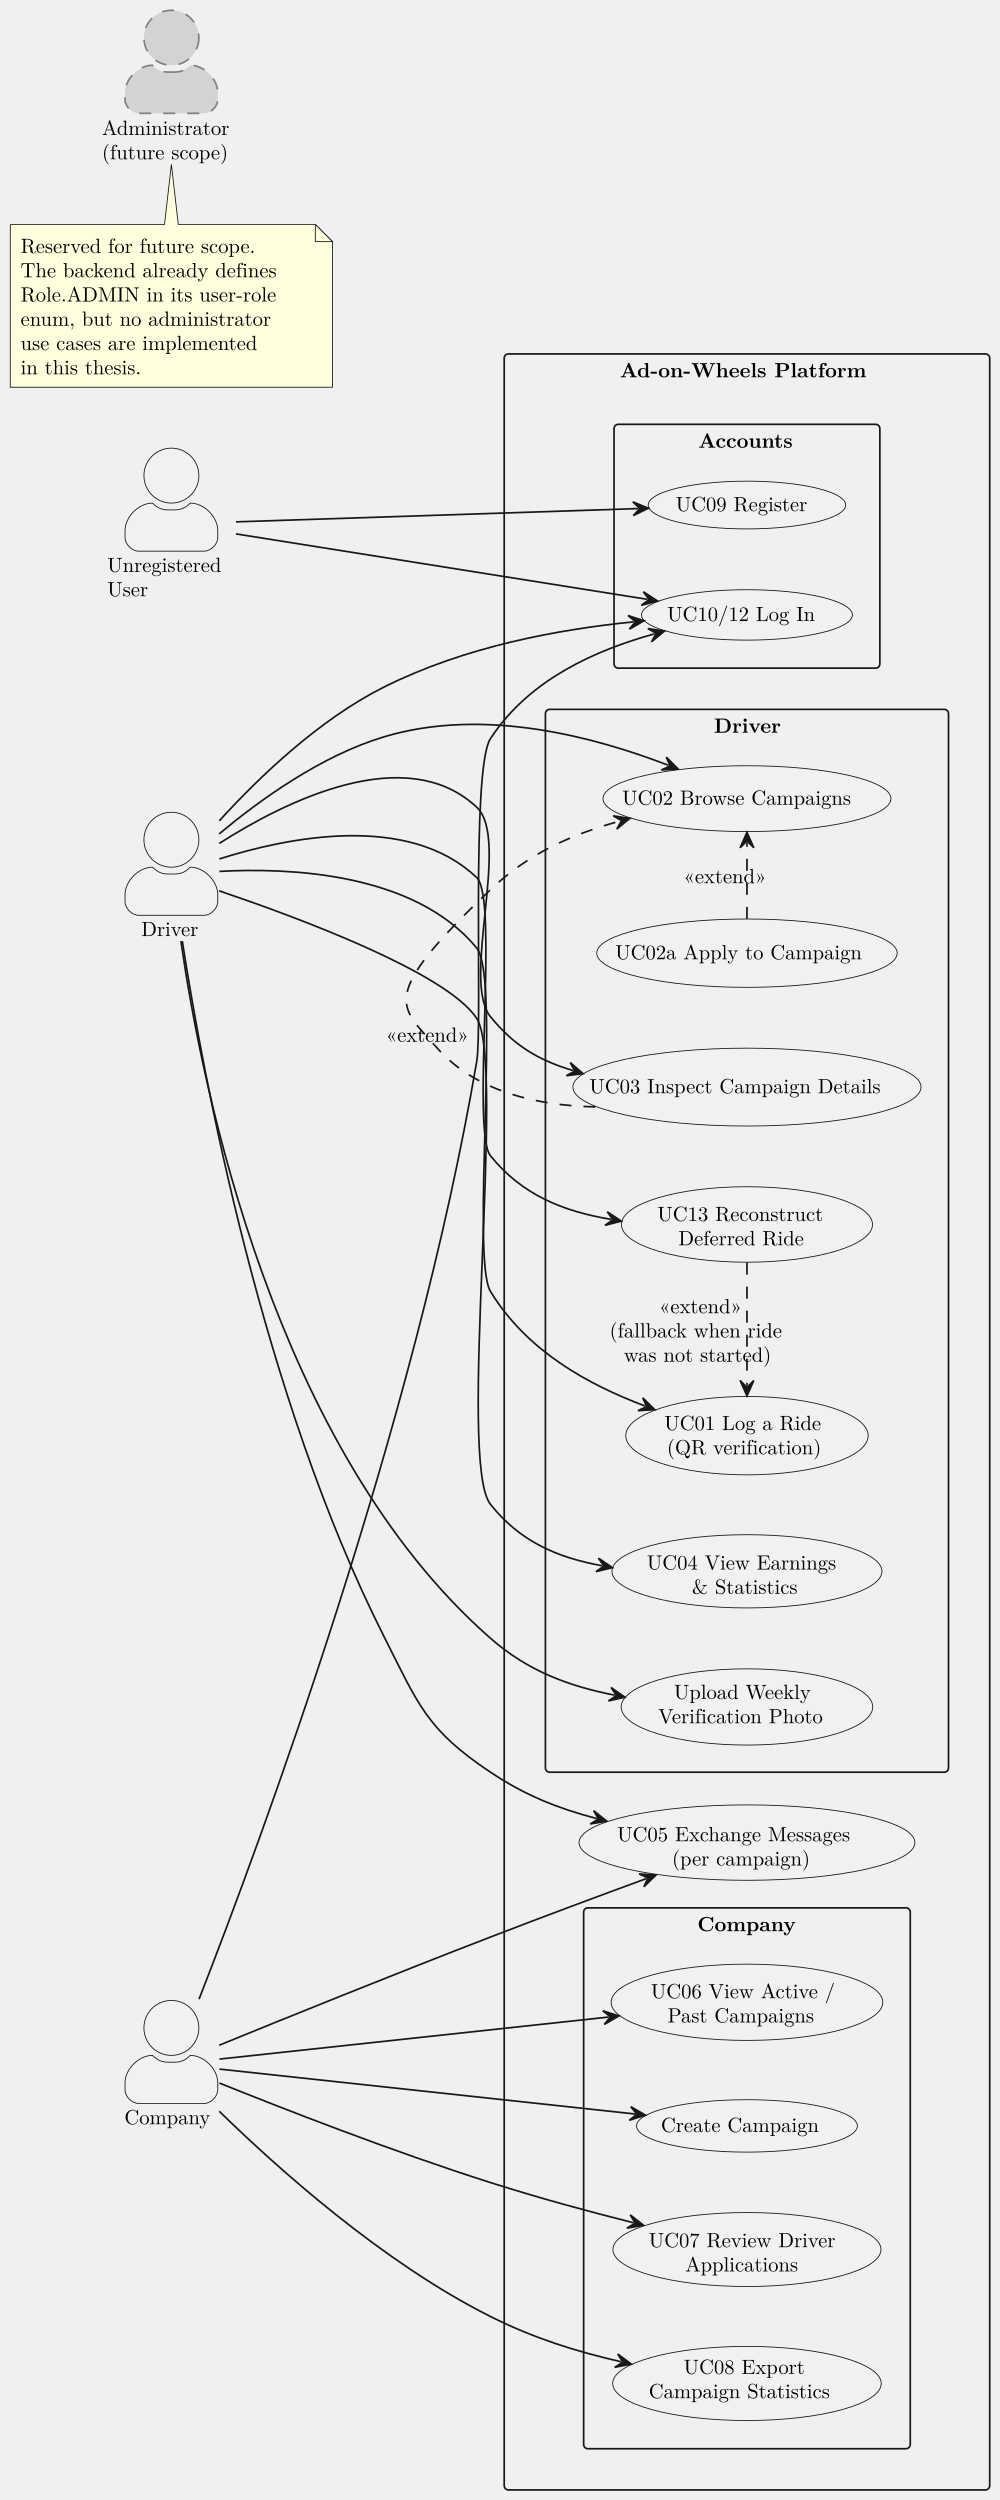
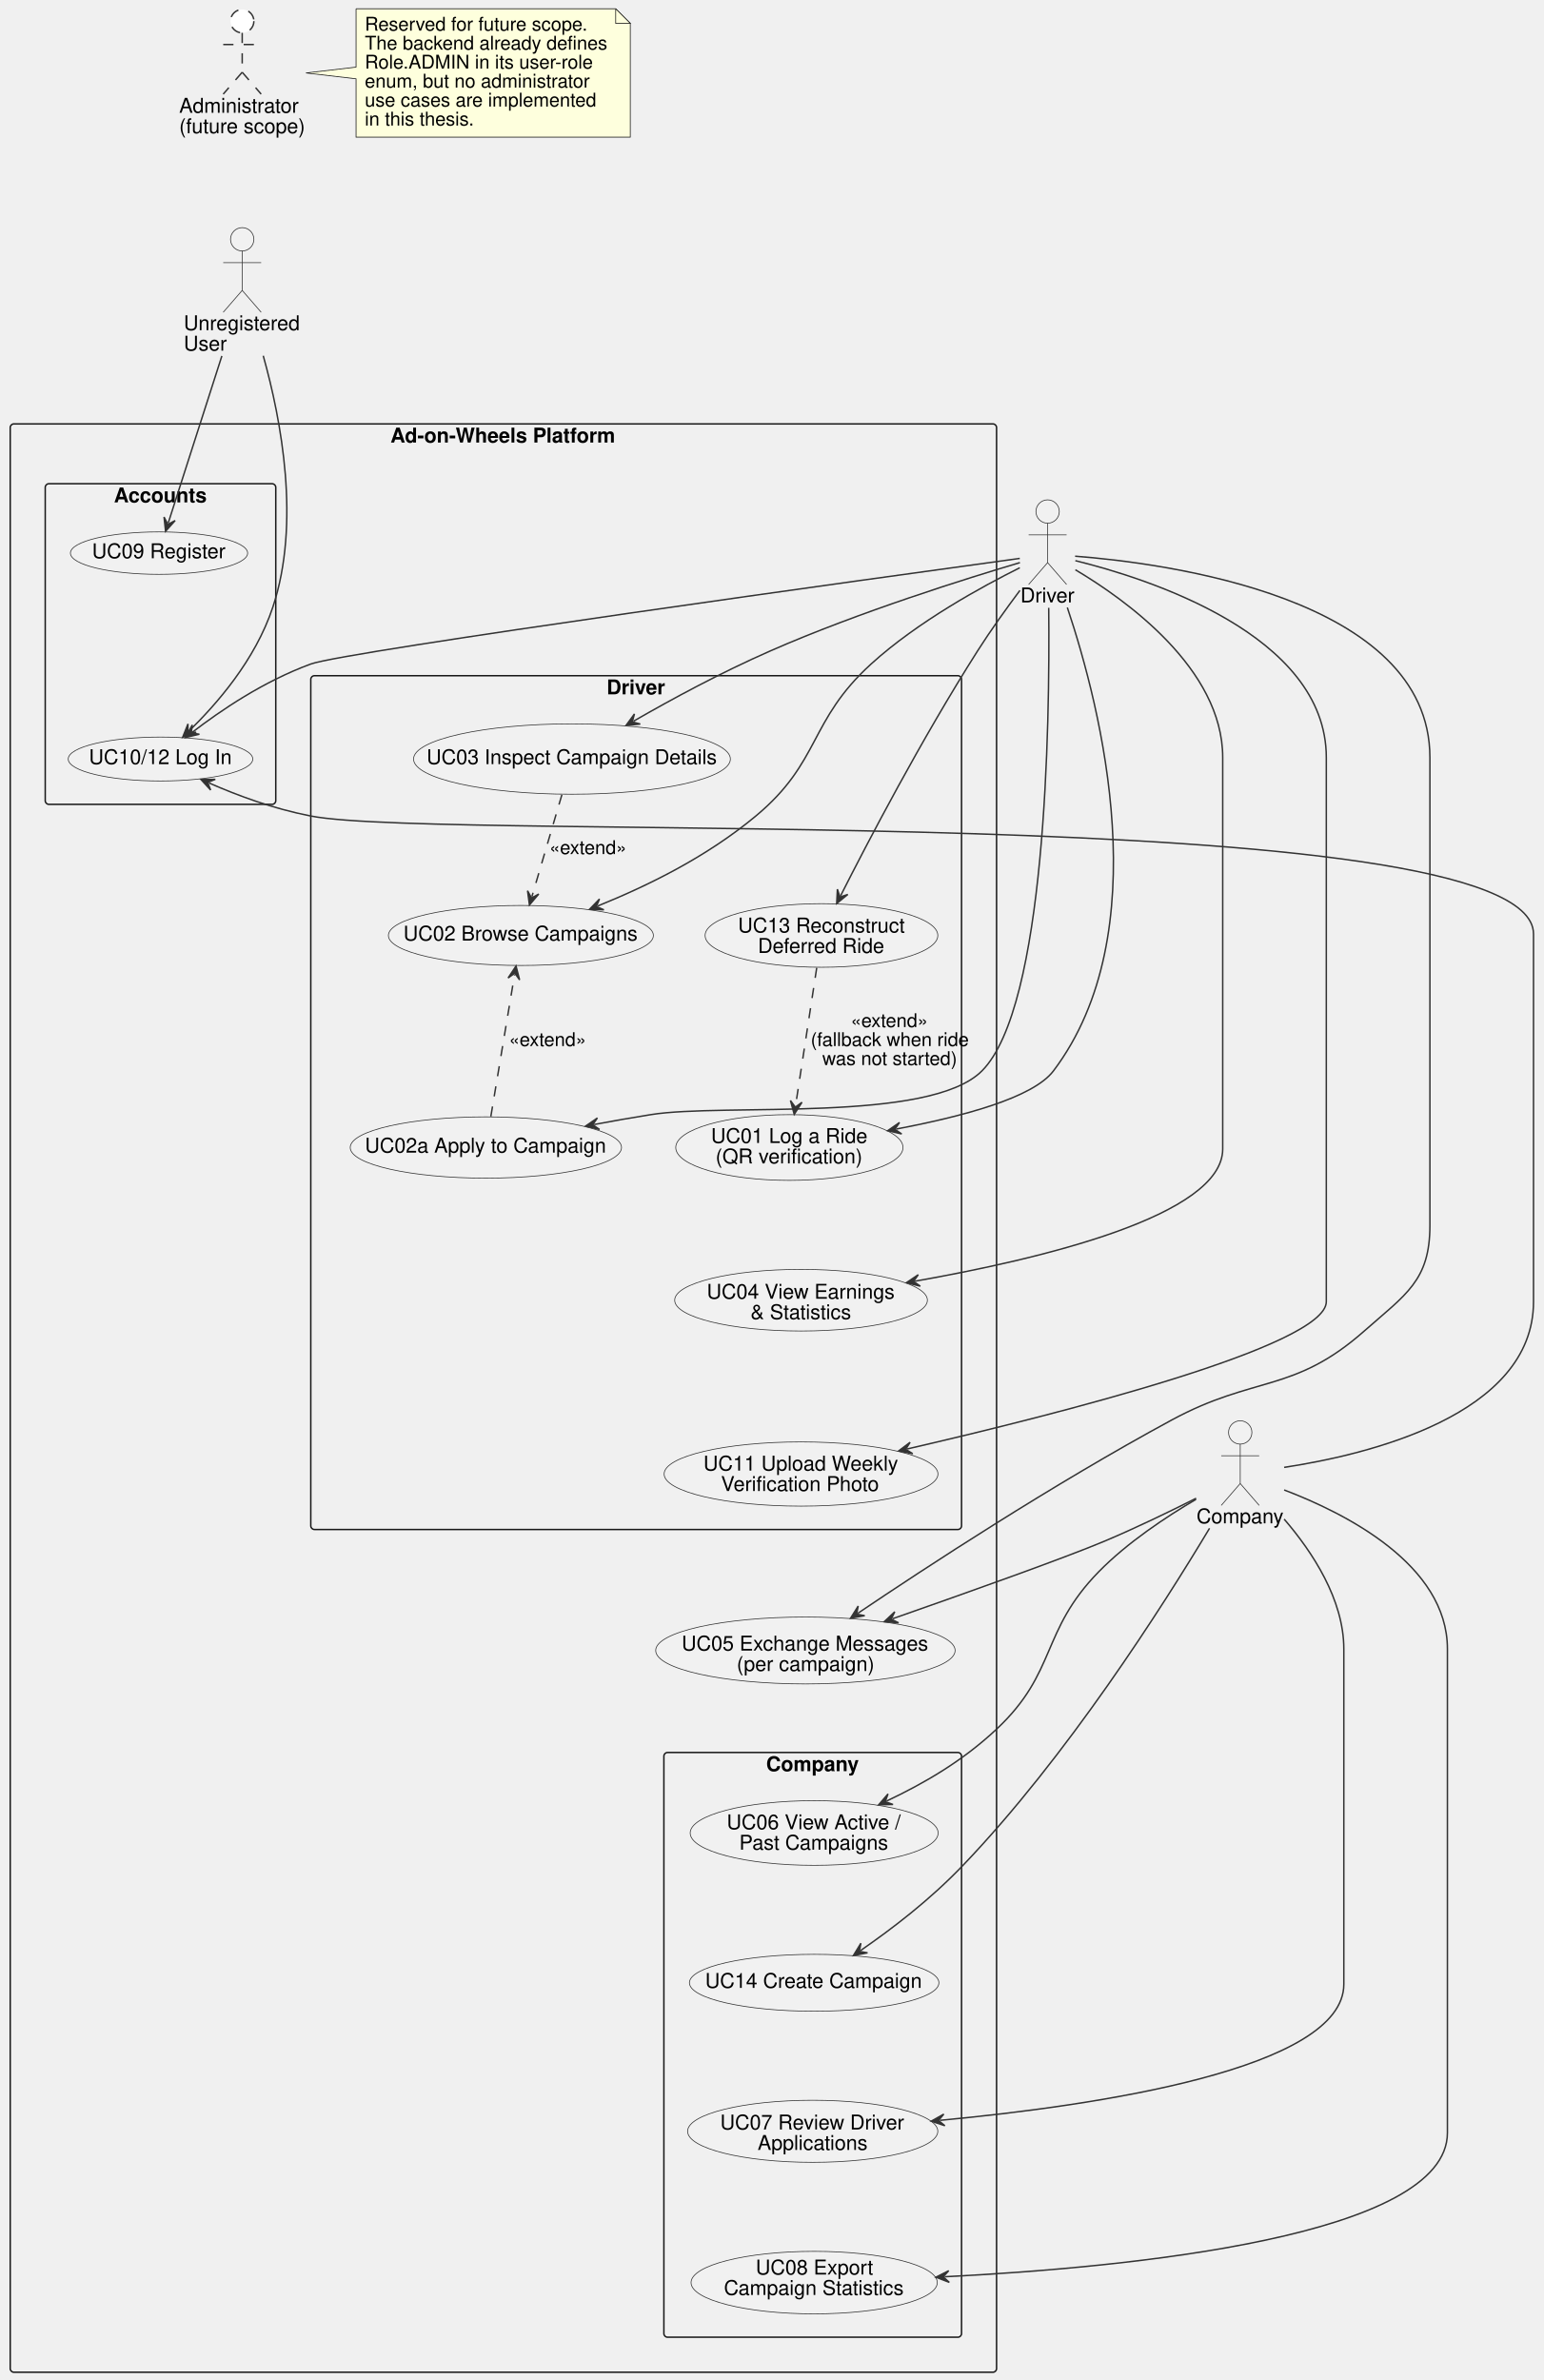
- <svg xmlns="http://www.w3.org/2000/svg" contentStyleType="text/css" data-diagram-type="DESCRIPTION" height="1456px" preserveAspectRatio="none" style="width:582px;height:1456px;background:#FFFFFF;" version="1.1" viewBox="0 0 582 1456" width="582px" zoomAndPan="magnify">
+ <svg xmlns="http://www.w3.org/2000/svg" contentStyleType="text/css" data-diagram-type="DESCRIPTION" height="1631px" preserveAspectRatio="none" style="width:1058px;height:1631px;background:#FFFFFF;" version="1.1" viewBox="0 0 1058 1631" width="1058px" zoomAndPan="magnify">
  <defs />
  <g>
-     <g class="cluster" data-qualified-name="Ad-on-Wheels Platform" data-source-line="19" id="ent0006">
-       <rect fill="none" height="1244" rx="2.5" ry="2.5" style="stroke:#181818;stroke-width:1;" width="282.76" x="293.65" y="206.13" />
-       <text fill="#000000" font-family="'Latin Modern Roman'" font-size="12" font-weight="bold" lengthAdjust="spacing" textLength="148.002" x="361.029" y="219.732">Ad-on-Wheels Platform</text>
-     </g>
-     <g class="cluster" data-qualified-name="Ad-on-Wheels Platform.Accounts" data-source-line="21" id="ent0007">
-       <rect fill="none" height="142" rx="2.5" ry="2.5" style="stroke:#181818;stroke-width:1;" width="154.81" x="357.62" y="247.13" />
-       <text fill="#000000" font-family="'Latin Modern Roman'" font-size="12" font-weight="bold" lengthAdjust="spacing" textLength="56.684" x="406.683" y="260.732">Accounts</text>
-     </g>
-     <g class="cluster" data-qualified-name="Ad-on-Wheels Platform.Driver" data-source-line="26" id="ent0010">
-       <rect fill="none" height="619" rx="2.5" ry="2.5" style="stroke:#181818;stroke-width:1;" width="234.76" x="317.65" y="413.13" />
-       <text fill="#000000" font-family="'Latin Modern Roman'" font-size="12" font-weight="bold" lengthAdjust="spacing" textLength="38.478" x="415.791" y="426.732">Driver</text>
-     </g>
-     <g class="cluster" data-qualified-name="Ad-on-Wheels Platform.Company" data-source-line="36" id="ent0018">
-       <rect fill="none" height="315" rx="2.5" ry="2.5" style="stroke:#181818;stroke-width:1;" width="190.23" x="339.91" y="1111.13" />
-       <text fill="#000000" font-family="'Latin Modern Roman'" font-size="12" font-weight="bold" lengthAdjust="spacing" textLength="57.732" x="406.159" y="1124.732">Company</text>
-     </g>
-     <g class="entity" data-qualified-name="Ad-on-Wheels Platform.UC05" data-source-line="43" id="ent0023">
-       <ellipse cx="435.035" cy="1073.131" fill="#F1F1F1" rx="97.805" ry="21.961" style="stroke:#181818;stroke-width:0.5;" />
-       <text fill="#000000" font-family="'Latin Modern Roman'" font-size="12" lengthAdjust="spacing" textLength="151.254" x="359.408" y="1072.33">UC05 Exchange Messages</text>
-       <text fill="#000000" font-family="'Latin Modern Roman'" font-size="12" lengthAdjust="spacing" textLength="87.305" x="391.382" y="1086.462">(per campaign)</text>
-     </g>
-     <g class="entity" data-qualified-name="Ad-on-Wheels Platform.Accounts.UC09" data-source-line="22" id="ent0008">
-       <ellipse cx="435.029" cy="294.132" fill="#F1F1F1" rx="57.509" ry="13.902" style="stroke:#181818;stroke-width:0.5;" />
-       <text fill="#000000" font-family="'Latin Modern Roman'" font-size="12" lengthAdjust="spacing" textLength="83.016" x="393.521" y="297.698">UC09 Register</text>
-     </g>
-     <g class="entity" data-qualified-name="Ad-on-Wheels Platform.Accounts.UC10" data-source-line="23" id="ent0009">
-       <ellipse cx="435.025" cy="358.131" fill="#F1F1F1" rx="61.405" ry="14.681" style="stroke:#181818;stroke-width:0.5;" />
-       <text fill="#000000" font-family="'Latin Modern Roman'" font-size="12" lengthAdjust="spacing" textLength="93.012" x="388.519" y="361.697">UC10/12 Log In</text>
-     </g>
-     <g class="entity" data-qualified-name="Ad-on-Wheels Platform.Driver.UC02" data-source-line="27" id="ent0011">
-       <ellipse cx="435.032" cy="465.13" fill="#F1F1F1" rx="83.852" ry="19.17" style="stroke:#181818;stroke-width:0.5;" />
-       <text fill="#000000" font-family="'Latin Modern Roman'" font-size="12" lengthAdjust="spacing" textLength="145.447" x="362.309" y="468.697">UC02 Browse Campaigns</text>
-     </g>
-     <g class="entity" data-qualified-name="Ad-on-Wheels Platform.Driver.UC02a" data-source-line="28" id="ent0012">
-       <ellipse cx="435.034" cy="555.129" fill="#F1F1F1" rx="87.494" ry="19.899" style="stroke:#181818;stroke-width:0.5;" />
-       <text fill="#000000" font-family="'Latin Modern Roman'" font-size="12" lengthAdjust="spacing" textLength="153.504" x="358.282" y="558.695">UC02a Apply to Campaign</text>
-     </g>
-     <g class="entity" data-qualified-name="Ad-on-Wheels Platform.Driver.UC03" data-source-line="29" id="ent0013">
-       <ellipse cx="435.03" cy="633.126" fill="#F1F1F1" rx="101.38" ry="22.676" style="stroke:#181818;stroke-width:0.5;" />
-       <text fill="#000000" font-family="'Latin Modern Roman'" font-size="12" lengthAdjust="spacing" textLength="183.633" x="343.214" y="636.692">UC03 Inspect Campaign Details</text>
-     </g>
-     <g class="entity" data-qualified-name="Ad-on-Wheels Platform.Driver.UC01" data-source-line="30" id="ent0014">
-       <ellipse cx="435.031" cy="836.127" fill="#F1F1F1" rx="70.591" ry="22.827" style="stroke:#181818;stroke-width:0.5;" />
-       <text fill="#000000" font-family="'Latin Modern Roman'" font-size="12" lengthAdjust="spacing" textLength="96.357" x="386.852" y="832.854">UC01 Log a Ride</text>
-       <text fill="#000000" font-family="'Latin Modern Roman'" font-size="12" lengthAdjust="spacing" textLength="93.217" x="388.423" y="846.987">(QR verification)</text>
-     </g>
-     <g class="entity" data-qualified-name="Ad-on-Wheels Platform.Driver.UC13" data-source-line="31" id="ent0015">
-       <ellipse cx="435.031" cy="713.13" fill="#F1F1F1" rx="73.121" ry="21.98" style="stroke:#181818;stroke-width:0.5;" />
-       <text fill="#000000" font-family="'Latin Modern Roman'" font-size="12" lengthAdjust="spacing" textLength="104.426" x="382.818" y="711.094">UC13 Reconstruct</text>
-       <text fill="#000000" font-family="'Latin Modern Roman'" font-size="12" lengthAdjust="spacing" textLength="79.922" x="395.07" y="725.226">Deferred Ride</text>
-     </g>
-     <g class="entity" data-qualified-name="Ad-on-Wheels Platform.Driver.UC04" data-source-line="32" id="ent0016">
-       <ellipse cx="435.027" cy="915.135" fill="#F1F1F1" rx="78.617" ry="21.325" style="stroke:#181818;stroke-width:0.5;" />
-       <text fill="#000000" font-family="'Latin Modern Roman'" font-size="12" lengthAdjust="spacing" textLength="116.637" x="376.708" y="914.103">UC04 View Earnings</text>
-       <text fill="#000000" font-family="'Latin Modern Roman'" font-size="12" lengthAdjust="spacing" textLength="64.037" x="403.008" y="928.236">&amp; Statistics</text>
-     </g>
-     <g class="entity" data-qualified-name="Ad-on-Wheels Platform.Driver.UC_Photo" data-source-line="33" id="ent0017">
-       <ellipse cx="435.031" cy="994.125" fill="#F1F1F1" rx="73.251" ry="22.195" style="stroke:#181818;stroke-width:0.5;" />
-       <text fill="#000000" font-family="'Latin Modern Roman'" font-size="12" lengthAdjust="spacing" textLength="85.072" x="392.495" y="989.481">Upload Weekly</text>
-       <text fill="#000000" font-family="'Latin Modern Roman'" font-size="12" lengthAdjust="spacing" textLength="103.447" x="383.307" y="1003.614">Verification Photo</text>
-     </g>
-     <g class="entity" data-qualified-name="Ad-on-Wheels Platform.Company.UC06" data-source-line="37" id="ent0019">
-       <ellipse cx="435.034" cy="1166.129" fill="#F1F1F1" rx="79.114" ry="22.209" style="stroke:#181818;stroke-width:0.5;" />
-       <text fill="#000000" font-family="'Latin Modern Roman'" font-size="12" lengthAdjust="spacing" textLength="112.002" x="379.033" y="1163.752">UC06 View Active /</text>
-       <text fill="#000000" font-family="'Latin Modern Roman'" font-size="12" lengthAdjust="spacing" textLength="92.49" x="388.789" y="1177.885">Past Campaigns</text>
-     </g>
-     <g class="entity" data-qualified-name="Ad-on-Wheels Platform.Company.UC_Create" data-source-line="38" id="ent0020">
-       <ellipse cx="435.028" cy="1238.132" fill="#F1F1F1" rx="64.308" ry="15.262" style="stroke:#181818;stroke-width:0.5;" />
-       <text fill="#000000" font-family="'Latin Modern Roman'" font-size="12" lengthAdjust="spacing" textLength="100.207" x="384.925" y="1241.698">Create Campaign</text>
-     </g>
-     <g class="entity" data-qualified-name="Ad-on-Wheels Platform.Company.UC07" data-source-line="39" id="ent0021">
-       <ellipse cx="435.031" cy="1310.129" fill="#F1F1F1" rx="78.061" ry="21.539" style="stroke:#181818;stroke-width:0.5;" />
-       <text fill="#000000" font-family="'Latin Modern Roman'" font-size="12" lengthAdjust="spacing" textLength="114.445" x="377.808" y="1308.764">UC07 Review Driver</text>
-       <text fill="#000000" font-family="'Latin Modern Roman'" font-size="12" lengthAdjust="spacing" textLength="71.988" x="399.037" y="1322.897">Applications</text>
-     </g>
-     <g class="entity" data-qualified-name="Ad-on-Wheels Platform.Company.UC08" data-source-line="40" id="ent0022">
-       <ellipse cx="435.028" cy="1388.125" fill="#F1F1F1" rx="78.208" ry="21.585" style="stroke:#181818;stroke-width:0.5;" />
-       <text fill="#000000" font-family="'Latin Modern Roman'" font-size="12" lengthAdjust="spacing" textLength="73.775" x="398.14" y="1382.562">UC08 Export</text>
-       <text fill="#000000" font-family="'Latin Modern Roman'" font-size="12" lengthAdjust="spacing" textLength="114.381" x="377.837" y="1396.695">Campaign Statistics</text>
-     </g>
-     <g class="entity" data-qualified-name="UU" data-source-line="13" id="ent0002">
-       <ellipse cx="99.824" cy="277" fill="#F1F1F1" rx="16" ry="16" style="stroke:#181818;stroke-width:0.5;" />
-       <path d="M99.824,297 C103.824,297 106.824,297 110.824,293 C118.824,293 126.824,301 126.824,309 L126.824,313 C126.824,317 122.824,321 118.824,321 L80.824,321 C76.824,321 72.824,317 72.824,313 L72.824,309 C72.824,301 80.824,293 88.824,293 C92.824,297 95.824,297 99.824,297" fill="#F1F1F1" style="stroke:#181818;stroke-width:0.5;" />
-       <text fill="#000000" font-family="'Latin Modern Roman'" font-size="12" lengthAdjust="spacing" textLength="74.748" x="62.45" y="333.102">Unregistered</text>
-       <text fill="#000000" font-family="'Latin Modern Roman'" font-size="12" lengthAdjust="spacing" textLength="26.027" x="62.45" y="347.234">User</text>
-     </g>
-     <g class="entity" data-qualified-name="D" data-source-line="14" id="ent0003">
-       <ellipse cx="99.82" cy="489.06" fill="#F1F1F1" rx="16" ry="16" style="stroke:#181818;stroke-width:0.5;" />
-       <path d="M99.82,509.06 C103.82,509.06 106.82,509.06 110.82,505.06 C118.82,505.06 126.82,513.06 126.82,521.06 L126.82,525.06 C126.82,529.06 122.82,533.06 118.82,533.06 L80.82,533.06 C76.82,533.06 72.82,529.06 72.82,525.06 L72.82,521.06 C72.82,513.06 80.82,505.06 88.82,505.06 C92.82,509.06 95.82,509.06 99.82,509.06" fill="#F1F1F1" style="stroke:#181818;stroke-width:0.5;" />
-       <text fill="#000000" font-family="'Latin Modern Roman'" font-size="12" lengthAdjust="spacing" textLength="35.174" x="82.233" y="545.162">Driver</text>
-     </g>
-     <g class="entity" data-qualified-name="C" data-source-line="15" id="ent0004">
-       <ellipse cx="99.82" cy="1181.06" fill="#F1F1F1" rx="16" ry="16" style="stroke:#181818;stroke-width:0.5;" />
-       <path d="M99.82,1201.06 C103.82,1201.06 106.82,1201.06 110.82,1197.06 C118.82,1197.06 126.82,1205.06 126.82,1213.06 L126.82,1217.06 C126.82,1221.06 122.82,1225.06 118.82,1225.06 L80.82,1225.06 C76.82,1225.06 72.82,1221.06 72.82,1217.06 L72.82,1213.06 C72.82,1205.06 80.82,1197.06 88.82,1197.06 C92.82,1201.06 95.82,1201.06 99.82,1201.06" fill="#F1F1F1" style="stroke:#181818;stroke-width:0.5;" />
-       <text fill="#000000" font-family="'Latin Modern Roman'" font-size="12" lengthAdjust="spacing" textLength="54.773" x="72.433" y="1237.162">Company</text>
-     </g>
-     <g class="entity" data-qualified-name="A" data-source-line="16" id="ent0005">
-       <ellipse cx="99.823" cy="22" fill="#D3D3D3" rx="16" ry="16" style="stroke:#808080;stroke-width:1;stroke-dasharray:7,7;" />
-       <path d="M99.823,42 C103.823,42 106.823,42 110.823,38 C118.823,38 126.823,46 126.823,54 L126.823,58 C126.823,62 122.823,66 118.823,66 L80.823,66 C76.823,66 72.823,62 72.823,58 L72.823,54 C72.823,46 80.823,38 88.823,38 C92.823,42 95.823,42 99.823,42" fill="#D3D3D3" style="stroke:#808080;stroke-width:1;stroke-dasharray:7,7;" />
-       <text fill="#000000" font-family="'Latin Modern Roman'" font-size="12" lengthAdjust="spacing" textLength="80.332" x="59.39" y="78.602">Administrator</text>
-       <text fill="#000000" font-family="'Latin Modern Roman'" font-size="12" lengthAdjust="spacing" textLength="80.865" x="59.39" y="92.734">(future scope)</text>
-     </g>
-     <g class="entity" data-qualified-name="GMN43" data-source-line="73" id="ent0044">
-       <path d="M6,130.73 L6,225.527 A0,0 0 0 0 6,225.527 L193.647,225.527 A0,0 0 0 0 193.647,225.527 L193.647,140.73 L183.647,130.73 L103.82,130.73 L99.82,95.73 L95.82,130.73 L6,130.73 A0,0 0 0 0 6,130.73" fill="#FEFFDD" style="stroke:#181818;stroke-width:0.5;" />
-       <path d="M183.647,130.73 L183.647,140.73 L193.647,140.73 L183.647,130.73" fill="#FEFFDD" style="stroke:#181818;stroke-width:0.5;" />
-       <text fill="#000000" font-family="'Latin Modern Roman'" font-size="12" lengthAdjust="spacing" textLength="153.58" x="12" y="147.332">Reserved for future scope.</text>
-       <text fill="#000000" font-family="'Latin Modern Roman'" font-size="12" lengthAdjust="spacing" textLength="166.647" x="12" y="161.464">The backend already defines</text>
-       <text fill="#000000" font-family="'Latin Modern Roman'" font-size="12" lengthAdjust="spacing" textLength="159.756" x="12" y="175.597">Role.ADMIN in its user-role</text>
-       <text fill="#000000" font-family="'Latin Modern Roman'" font-size="12" lengthAdjust="spacing" textLength="160.957" x="12" y="189.73">enum, but no administrator</text>
-       <text fill="#000000" font-family="'Latin Modern Roman'" font-size="12" lengthAdjust="spacing" textLength="157.998" x="12" y="203.863">use cases are implemented</text>
-       <text fill="#000000" font-family="'Latin Modern Roman'" font-size="12" lengthAdjust="spacing" textLength="78.152" x="12" y="217.996">in this thesis.</text>
-     </g>
-     <g class="link" data-entity-1="ent0002" data-entity-2="ent0008" data-link-type="dependency" data-source-line="47" id="lnk24">
-       <path d="M137.43,303.92 C195.51,302 303.153,298.448 371.673,296.188" fill="none" id="UU-to-UC09" style="stroke:#181818;stroke-width:1;" />
-       <polygon fill="#181818" points="377.67,295.99,368.543,292.289,372.673,296.155,368.807,300.284,377.67,295.99" style="stroke:#181818;stroke-width:1;" />
-     </g>
-     <g class="link" data-entity-1="ent0002" data-entity-2="ent0009" data-link-type="dependency" data-source-line="48" id="lnk25">
-       <path d="M137.43,310.95 C197.03,320.43 309.224,338.277 377.034,349.067" fill="none" id="UU-to-UC10" style="stroke:#181818;stroke-width:1;" />
-       <polygon fill="#181818" points="382.96,350.01,374.7,344.645,378.022,349.224,373.443,352.546,382.96,350.01" style="stroke:#181818;stroke-width:1;" />
-     </g>
-     <g class="link" data-entity-1="ent0003" data-entity-2="ent0009" data-link-type="dependency" data-source-line="50" id="lnk26">
-       <path d="M127.73,478.03 C150.62,452.88 185.76,419.08 223.65,400.13 C271.28,376.31 325.371,366.599 369.121,362.139" fill="none" id="D-to-UC10" style="stroke:#181818;stroke-width:1;" />
-       <polygon fill="#181818" points="375.09,361.53,365.731,358.463,370.116,362.037,366.542,366.422,375.09,361.53" style="stroke:#181818;stroke-width:1;" />
-     </g>
-     <g class="link" data-entity-1="ent0003" data-entity-2="ent0011" data-link-type="dependency" data-source-line="51" id="lnk27">
-       <path d="M127.68,485.63 C151.09,466.06 186.95,440.14 223.65,429.13 C282.03,411.61 346.65,429.316 389.39,445.756" fill="none" id="D-to-UC02" style="stroke:#181818;stroke-width:1;" />
-       <polygon fill="#181818" points="394.99,447.91,388.026,440.946,390.323,446.115,385.154,448.412,394.99,447.91" style="stroke:#181818;stroke-width:1;" />
-     </g>
-     <g class="link" data-entity-1="ent0003" data-entity-2="ent0013" data-link-type="dependency" data-source-line="52" id="lnk28">
-       <path d="M127.71,491.2 C166.07,466.71 236.41,431.51 277.65,470.13 C297.48,488.7 268.49,571.06 285.65,592.13 C299.23,608.81 313.194,617.332 333.844,623.542" fill="none" id="D-to-UC03" style="stroke:#181818;stroke-width:1;" />
-       <polygon fill="#181818" points="339.59,625.27,332.123,618.848,334.802,623.83,329.819,626.509,339.59,625.27" style="stroke:#181818;stroke-width:1;" />
-     </g>
-     <g class="link" data-entity-1="ent0003" data-entity-2="ent0014" data-link-type="dependency" data-source-line="53" id="lnk29">
-       <path d="M127.78,507.5 C167.58,505.29 241.25,507.92 277.65,552.13 C291.78,569.3 274.06,733.14 285.65,752.13 C306.77,786.75 342.164,806.258 375.724,818.878" fill="none" id="D-to-UC01" style="stroke:#181818;stroke-width:1;" />
-       <polygon fill="#181818" points="381.34,820.99,374.324,814.078,376.66,819.23,371.508,821.566,381.34,820.99" style="stroke:#181818;stroke-width:1;" />
-     </g>
-     <g class="link" data-entity-1="ent0003" data-entity-2="ent0015" data-link-type="dependency" data-source-line="54" id="lnk30">
-       <path d="M127.77,500.24 C166.53,487.95 237.73,472.92 277.65,511.13 C290.67,523.59 274.34,659.1 285.65,673.13 C303.98,695.88 327.862,705.492 355.962,710.182" fill="none" id="D-to-UC13" style="stroke:#181818;stroke-width:1;" />
-       <polygon fill="#181818" points="361.88,711.17,353.661,705.743,356.948,710.347,352.344,713.634,361.88,711.17" style="stroke:#181818;stroke-width:1;" />
-     </g>
-     <g class="link" data-entity-1="ent0003" data-entity-2="ent0016" data-link-type="dependency" data-source-line="55" id="lnk31">
-       <path d="M127.57,518.82 C172.54,534.03 260.13,566.4 277.65,593.13 C294.89,619.44 266.09,851.49 285.65,876.13 C302.7,897.62 324.159,907.047 350.759,911.927" fill="none" id="D-to-UC04" style="stroke:#181818;stroke-width:1;" />
-       <polygon fill="#181818" points="356.66,913.01,348.529,907.452,351.742,912.108,347.086,915.32,356.66,913.01" style="stroke:#181818;stroke-width:1;" />
-     </g>
-     <g class="link" data-entity-1="ent0003" data-entity-2="ent0017" data-link-type="dependency" data-source-line="56" id="lnk32">
-       <path d="M105.37,548.13 C117.7,633.92 159.77,843.77 285.65,954.13 C307.21,973.04 330.943,981.962 358.053,987.293" fill="none" id="D-to-UC_Photo" style="stroke:#181818;stroke-width:1;" />
-       <polygon fill="#181818" points="363.94,988.45,355.881,982.789,359.034,987.485,354.337,990.639,363.94,988.45" style="stroke:#181818;stroke-width:1;" />
-     </g>
-     <g class="link" data-entity-1="ent0003" data-entity-2="ent0023" data-link-type="dependency" data-source-line="57" id="lnk33">
-       <path d="M106.18,548.11 C118.4,627.06 152.91,813.16 223.65,953.13 C243.78,992.96 248.5,1007.39 285.65,1032.13 C305.78,1045.54 324.417,1053.064 347.607,1059.164" fill="none" id="D-to-UC05" style="stroke:#181818;stroke-width:1;" />
-       <polygon fill="#181818" points="353.41,1060.69,345.724,1054.532,348.575,1059.418,343.688,1062.269,353.41,1060.69" style="stroke:#181818;stroke-width:1;" />
-     </g>
-     <g class="link" data-entity-1="ent0004" data-entity-2="ent0009" data-link-type="dependency" data-source-line="59" id="lnk34">
-       <path d="M115.92,1164.32 C151.77,1072.54 241.68,829.88 277.65,618.13 C281.15,597.52 274.17,447.61 285.65,430.13 C308.35,395.54 346.919,378.667 381.239,369.127" fill="none" id="C-to-UC10" style="stroke:#181818;stroke-width:1;" />
-       <polygon fill="#181818" points="387.02,367.52,377.277,366.077,382.203,368.859,379.42,373.784,387.02,367.52" style="stroke:#181818;stroke-width:1;" />
-     </g>
-     <g class="link" data-entity-1="ent0004" data-entity-2="ent0019" data-link-type="dependency" data-source-line="60" id="lnk35">
-       <path d="M127.81,1199.21 C177.93,1193.8 280.995,1182.665 354.485,1174.725" fill="none" id="C-to-UC06" style="stroke:#181818;stroke-width:1;" />
-       <polygon fill="#181818" points="360.45,1174.08,351.072,1171.07,355.479,1174.617,351.932,1179.024,360.45,1174.08" style="stroke:#181818;stroke-width:1;" />
-     </g>
-     <g class="link" data-entity-1="ent0004" data-entity-2="ent0020" data-link-type="dependency" data-source-line="61" id="lnk36">
-       <path d="M127.81,1205.05 C181.57,1210.85 297.145,1223.346 369.905,1231.206" fill="none" id="C-to-UC_Create" style="stroke:#181818;stroke-width:1;" />
-       <polygon fill="#181818" points="375.87,1231.85,367.352,1226.907,370.899,1231.313,366.493,1234.86,375.87,1231.85" style="stroke:#181818;stroke-width:1;" />
-     </g>
-     <g class="link" data-entity-1="ent0004" data-entity-2="ent0021" data-link-type="dependency" data-source-line="62" id="lnk37">
-       <path d="M127.77,1213.16 C163.5,1227.56 228.68,1253.06 285.65,1271.13 C314.72,1280.35 341.652,1287.665 368.972,1294.545" fill="none" id="C-to-UC07" style="stroke:#181818;stroke-width:1;" />
-       <polygon fill="#181818" points="374.79,1296.01,367.039,1289.933,369.941,1294.789,365.086,1297.691,374.79,1296.01" style="stroke:#181818;stroke-width:1;" />
-     </g>
-     <g class="link" data-entity-1="ent0004" data-entity-2="ent0022" data-link-type="dependency" data-source-line="63" id="lnk38">
-       <path d="M127.69,1229.6 C161.56,1262.69 222.97,1317.73 285.65,1349.13 C311.13,1361.9 335.382,1369.46 361.791,1375.51" fill="none" id="C-to-UC08" style="stroke:#181818;stroke-width:1;" />
-       <polygon fill="#181818" points="367.64,1376.85,359.76,1370.941,362.766,1375.734,357.974,1378.739,367.64,1376.85" style="stroke:#181818;stroke-width:1;" />
-     </g>
-     <g class="link" data-entity-1="ent0004" data-entity-2="ent0023" data-link-type="dependency" data-source-line="64" id="lnk39">
-       <path d="M127.67,1191.13 C163.56,1176.48 229.21,1149.88 285.65,1128.13 C317.56,1115.83 347.897,1104.545 376.427,1094.085" fill="none" id="C-to-UC05" style="stroke:#181818;stroke-width:1;" />
-       <polygon fill="#181818" points="382.06,1092.02,372.233,1091.362,377.366,1093.741,374.987,1098.874,382.06,1092.02" style="stroke:#181818;stroke-width:1;" />
-     </g>
-     <g class="link" data-entity-1="ent0012" data-entity-2="ent0011" data-link-type="dependency" data-source-line="67" id="lnk40">
-       <path d="M435.03,535.16 C435.03,520.14 435.03,505.67 435.03,490.74" fill="none" id="UC02a-to-UC02" style="stroke:#181818;stroke-width:1;stroke-dasharray:7,7;" />
-       <polygon fill="#181818" points="435.03,484.74,431.03,493.74,435.03,489.74,439.03,493.74,435.03,484.74" style="stroke:#181818;stroke-width:1;" />
-       <text fill="#000000" font-family="'Latin Modern Roman'" font-size="12" lengthAdjust="spacing" textLength="52.793" x="398.03" y="514.372">«extend»</text>
-     </g>
-     <g class="link" data-entity-1="ent0013" data-entity-2="ent0011" data-link-type="dependency" data-source-line="68" id="lnk41">
-       <path d="M346.8,644.66 C312.95,643.93 277.05,635.87 254.38,610.13 C232.78,585.61 219.12,581.45 285.65,518.13 C307.77,497.07 333.004,485.898 361.054,478.198" fill="none" id="UC03-to-UC02" style="stroke:#181818;stroke-width:1;stroke-dasharray:7,7;" />
-       <polygon fill="#181818" points="366.84,476.61,357.102,475.135,362.018,477.934,359.22,482.85,366.84,476.61" style="stroke:#181818;stroke-width:1;" />
-       <text fill="#000000" font-family="'Latin Modern Roman'" font-size="12" lengthAdjust="spacing" textLength="52.793" x="224.65" y="606.732">«extend»</text>
-     </g>
-     <g class="link" data-entity-1="ent0015" data-entity-2="ent0014" data-link-type="dependency" data-source-line="69" id="lnk42">
-       <path d="M435.03,735.33 C435.03,757.28 435.03,784.73 435.03,806.99" fill="none" id="UC13-to-UC01" style="stroke:#181818;stroke-width:1;stroke-dasharray:7,7;" />
-       <polygon fill="#181818" points="435.03,812.99,439.03,803.99,435.03,807.99,431.03,803.99,435.03,812.99" style="stroke:#181818;stroke-width:1;" />
-       <text fill="#000000" font-family="'Latin Modern Roman'" font-size="12" lengthAdjust="spacing" textLength="52.793" x="383.761" y="764.812">«extend»</text>
-       <text fill="#000000" font-family="'Latin Modern Roman'" font-size="12" lengthAdjust="spacing" textLength="110.256" x="355.03" y="778.944">(fallback when ride</text>
-       <text fill="#000000" font-family="'Latin Modern Roman'" font-size="12" lengthAdjust="spacing" textLength="93.662" x="363.327" y="793.077">was not started)</text>
+     <g class="cluster" data-qualified-name="Ad-on-Wheels Platform" data-source-line="23" id="ent0009">
+       <rect fill="none" height="1335.17" rx="2.5" ry="2.5" style="stroke:#181818;stroke-width:1;" width="676" x="7" y="290.5" />
+       <text fill="#000000" font-family="'Helvetica'" font-size="14" font-weight="bold" lengthAdjust="spacing" textLength="154.779" x="267.61" y="303.28">Ad-on-Wheels Platform</text>
+     </g>
+     <g class="cluster" data-qualified-name="Ad-on-Wheels Platform.Accounts" data-source-line="25" id="ent0010">
+       <rect fill="none" height="219.71" rx="2.5" ry="2.5" style="stroke:#181818;stroke-width:1;" width="158" x="31" y="331.5" />
+       <text fill="#000000" font-family="'Helvetica'" font-size="14" font-weight="bold" lengthAdjust="spacing" textLength="63.786" x="78.107" y="344.28">Accounts</text>
+     </g>
+     <g class="cluster" data-qualified-name="Ad-on-Wheels Platform.Driver" data-source-line="30" id="ent0013">
+       <rect fill="none" height="585.1" rx="2.5" ry="2.5" style="stroke:#181818;stroke-width:1;" width="446" x="213" y="463.05" />
+       <text fill="#000000" font-family="'Helvetica'" font-size="14" font-weight="bold" lengthAdjust="spacing" textLength="40.469" x="415.766" y="475.83">Driver</text>
+     </g>
+     <g class="cluster" data-qualified-name="Ad-on-Wheels Platform.Company" data-source-line="42" id="ent0022">
+       <rect fill="none" height="400.69" rx="2.5" ry="2.5" style="stroke:#181818;stroke-width:1;" width="204" x="455" y="1200.98" />
+       <text fill="#000000" font-family="'Helvetica'" font-size="14" font-weight="bold" lengthAdjust="spacing" textLength="63.786" x="525.107" y="1213.76">Company</text>
+     </g>
+     <g class="entity" data-qualified-name="Ad-on-Wheels Platform.UC05" data-source-line="40" id="ent0021">
+       <ellipse cx="551.998" cy="1131.062" fill="#F1F1F1" rx="102.608" ry="22.922" style="stroke:#333333;stroke-width:0.5;" />
+       <text fill="#000000" font-family="'Helvetica'" font-size="14" lengthAdjust="spacing" textLength="169.648" x="467.175" y="1131.118">UC05 Exchange Messages</text>
+       <text fill="#000000" font-family="'Helvetica'" font-size="14" lengthAdjust="spacing" textLength="94.151" x="504.923" y="1145.118">(per campaign)</text>
+     </g>
+     <g class="entity" data-qualified-name="Ad-on-Wheels Platform.Accounts.UC09" data-source-line="26" id="ent0011">
+       <ellipse cx="108.997" cy="379.045" fill="#F1F1F1" rx="60.727" ry="14.545" style="stroke:#333333;stroke-width:0.5;" />
+       <text fill="#000000" font-family="'Helvetica'" font-size="14" lengthAdjust="spacing" textLength="91.814" x="63.09" y="382.545">UC09 Register</text>
+     </g>
+     <g class="entity" data-qualified-name="Ad-on-Wheels Platform.Accounts.UC10" data-source-line="27" id="ent0012">
+       <ellipse cx="110.004" cy="520.159" fill="#F1F1F1" rx="63.244" ry="15.049" style="stroke:#333333;stroke-width:0.5;" />
+       <text fill="#000000" font-family="'Helvetica'" font-size="14" lengthAdjust="spacing" textLength="98.068" x="60.97" y="523.659">UC10/12 Log In</text>
+     </g>
+     <g class="entity" data-qualified-name="Ad-on-Wheels Platform.Driver.UC02" data-source-line="31" id="ent0014">
+       <ellipse cx="357.001" cy="641.072" fill="#F1F1F1" rx="90.811" ry="20.562" style="stroke:#333333;stroke-width:0.5;" />
+       <text fill="#000000" font-family="'Helvetica'" font-size="14" lengthAdjust="spacing" textLength="161.068" x="276.467" y="644.572">UC02 Browse Campaigns</text>
+     </g>
+     <g class="entity" data-qualified-name="Ad-on-Wheels Platform.Driver.UC02a" data-source-line="32" id="ent0015">
+       <ellipse cx="332.996" cy="786.383" fill="#F1F1F1" rx="92.966" ry="20.993" style="stroke:#333333;stroke-width:0.5;" />
+       <text fill="#000000" font-family="'Helvetica'" font-size="14" lengthAdjust="spacing" textLength="165.758" x="250.117" y="789.883">UC02a Apply to Campaign</text>
+     </g>
+     <g class="entity" data-qualified-name="Ad-on-Wheels Platform.Driver.UC03" data-source-line="33" id="ent0016">
+       <ellipse cx="392.003" cy="520.165" fill="#F1F1F1" rx="108.573" ry="24.115" style="stroke:#333333;stroke-width:0.5;" />
+       <text fill="#000000" font-family="'Helvetica'" font-size="14" lengthAdjust="spacing" textLength="199.206" x="292.401" y="523.665">UC03 Inspect Campaign Details</text>
+     </g>
+     <g class="entity" data-qualified-name="Ad-on-Wheels Platform.Driver.UC13" data-source-line="34" id="ent0017">
+       <ellipse cx="562.995" cy="641.07" fill="#F1F1F1" rx="79.755" ry="21.79" style="stroke:#333333;stroke-width:0.5;" />
+       <text fill="#000000" font-family="'Helvetica'" font-size="14" lengthAdjust="spacing" textLength="114.379" x="505.806" y="639.038">UC13 Reconstruct</text>
+       <text fill="#000000" font-family="'Helvetica'" font-size="14" lengthAdjust="spacing" textLength="87.151" x="519.419" y="653.038">Deferred Ride</text>
+     </g>
+     <g class="entity" data-qualified-name="Ad-on-Wheels Platform.Driver.UC01" data-source-line="35" id="ent0018">
+       <ellipse cx="541.005" cy="786.38" fill="#F1F1F1" rx="77.875" ry="22.52" style="stroke:#333333;stroke-width:0.5;" />
+       <text fill="#000000" font-family="'Helvetica'" font-size="14" lengthAdjust="spacing" textLength="107.399" x="487.305" y="783.277">UC01 Log a Ride</text>
+       <text fill="#000000" font-family="'Helvetica'" font-size="14" lengthAdjust="spacing" textLength="101.131" x="490.439" y="797.277">(QR verification)</text>
+     </g>
+     <g class="entity" data-qualified-name="Ad-on-Wheels Platform.Driver.UC04" data-source-line="36" id="ent0019">
+       <ellipse cx="548.999" cy="891.021" fill="#F1F1F1" rx="86.599" ry="21.121" style="stroke:#333333;stroke-width:0.5;" />
+       <text fill="#000000" font-family="'Helvetica'" font-size="14" lengthAdjust="spacing" textLength="129.172" x="484.413" y="890.016">UC04 View Earnings</text>
+       <text fill="#000000" font-family="'Helvetica'" font-size="14" lengthAdjust="spacing" textLength="69.241" x="514.378" y="904.016">&amp; Statistics</text>
+     </g>
+     <g class="entity" data-qualified-name="Ad-on-Wheels Platform.Driver.UC11" data-source-line="37" id="ent0020">
+       <ellipse cx="549" cy="1010.135" fill="#F1F1F1" rx="93.841" ry="22.005" style="stroke:#333333;stroke-width:0.5;" />
+       <text fill="#000000" font-family="'Helvetica'" font-size="14" lengthAdjust="spacing" textLength="133.834" x="482.084" y="1007.782">UC11 Upload Weekly</text>
+       <text fill="#000000" font-family="'Helvetica'" font-size="14" lengthAdjust="spacing" textLength="109.731" x="494.135" y="1021.782">Verification Photo</text>
+     </g>
+     <g class="entity" data-qualified-name="Ad-on-Wheels Platform.Company.UC06" data-source-line="43" id="ent0023">
+       <ellipse cx="557.996" cy="1256.144" fill="#F1F1F1" rx="84.966" ry="22.154" style="stroke:#333333;stroke-width:0.5;" />
+       <text fill="#000000" font-family="'Helvetica'" font-size="14" lengthAdjust="spacing" textLength="119.82" x="498.086" y="1253.572">UC06 View Active /</text>
+       <text fill="#000000" font-family="'Helvetica'" font-size="14" lengthAdjust="spacing" textLength="102.717" x="506.638" y="1267.572">Past Campaigns</text>
+     </g>
+     <g class="entity" data-qualified-name="Ad-on-Wheels Platform.Company.UC14" data-source-line="44" id="ent0024">
+       <ellipse cx="557.996" cy="1358.789" fill="#F1F1F1" rx="85.496" ry="19.499" style="stroke:#333333;stroke-width:0.5;" />
+       <text fill="#000000" font-family="'Helvetica'" font-size="14" lengthAdjust="spacing" textLength="149.406" x="483.293" y="1362.289">UC14 Create Campaign</text>
+     </g>
+     <g class="entity" data-qualified-name="Ad-on-Wheels Platform.Company.UC07" data-source-line="45" id="ent0025">
+       <ellipse cx="556.997" cy="1460.561" fill="#F1F1F1" rx="85.747" ry="21.271" style="stroke:#333333;stroke-width:0.5;" />
+       <text fill="#000000" font-family="'Helvetica'" font-size="14" lengthAdjust="spacing" textLength="126.807" x="493.593" y="1459.321">UC07 Review Driver</text>
+       <text fill="#000000" font-family="'Helvetica'" font-size="14" lengthAdjust="spacing" textLength="75.489" x="519.252" y="1473.321">Applications</text>
+     </g>
+     <g class="entity" data-qualified-name="Ad-on-Wheels Platform.Company.UC08" data-source-line="46" id="ent0026">
+       <ellipse cx="558.003" cy="1564.249" fill="#F1F1F1" rx="84.383" ry="21.419" style="stroke:#333333;stroke-width:0.5;" />
+       <text fill="#000000" font-family="'Helvetica'" font-size="14" lengthAdjust="spacing" textLength="80.144" x="517.93" y="1558.718">UC08 Export</text>
+       <text fill="#000000" font-family="'Helvetica'" font-size="14" lengthAdjust="spacing" textLength="123.717" x="496.144" y="1572.718">Campaign Statistics</text>
+     </g>
+     <g class="entity" data-qualified-name="Admin" data-source-line="9" id="ent0002">
+       <ellipse cx="165.996" cy="14.5" fill="#FFFFFF" rx="8" ry="8" style="stroke:#333333;stroke-width:1;stroke-dasharray:7,7;" />
+       <path d="M165.996,22.5 L165.996,49.5 M152.996,30.5 L178.996,30.5 M165.996,49.5 L152.996,64.5 M165.996,49.5 L178.996,64.5" fill="none" style="stroke:#333333;stroke-width:1;stroke-dasharray:7,7;" />
+       <text fill="#000000" font-family="'Helvetica'" font-size="14" lengthAdjust="spacing" textLength="82.469" x="122.81" y="77.28">Administrator</text>
+       <text fill="#000000" font-family="'Helvetica'" font-size="14" lengthAdjust="spacing" textLength="86.372" x="122.81" y="91.28">(future scope)</text>
+     </g>
+     <g class="entity" data-qualified-name="Guest" data-source-line="10" id="ent0003">
+       <ellipse cx="165.996" cy="164" fill="#F1F1F1" rx="8" ry="8" style="stroke:#333333;stroke-width:0.5;" />
+       <path d="M165.996,172 L165.996,199 M152.996,180 L178.996,180 M165.996,199 L152.996,214 M165.996,199 L178.996,214" fill="none" style="stroke:#333333;stroke-width:0.5;" />
+       <text fill="#000000" font-family="'Helvetica'" font-size="14" lengthAdjust="spacing" textLength="80.151" x="125.92" y="226.28">Unregistered</text>
+       <text fill="#000000" font-family="'Helvetica'" font-size="14" lengthAdjust="spacing" textLength="29.559" x="125.92" y="240.28">User</text>
+     </g>
+     <g class="entity" data-qualified-name="DriverActor" data-source-line="11" id="ent0004">
+       <ellipse cx="717.995" cy="350.55" fill="#F1F1F1" rx="8" ry="8" style="stroke:#333333;stroke-width:0.5;" />
+       <path d="M717.995,358.55 L717.995,385.55 M704.995,366.55 L730.995,366.55 M717.995,385.55 L704.995,400.55 M717.995,385.55 L730.995,400.55" fill="none" style="stroke:#333333;stroke-width:0.5;" />
+       <text fill="#000000" font-family="'Helvetica'" font-size="14" lengthAdjust="spacing" textLength="37.331" x="699.33" y="412.83">Driver</text>
+     </g>
+     <g class="entity" data-qualified-name="CompanyActor" data-source-line="12" id="ent0005">
+       <ellipse cx="849.999" cy="981.64" fill="#F1F1F1" rx="8" ry="8" style="stroke:#333333;stroke-width:0.5;" />
+       <path d="M849.999,989.64 L849.999,1016.64 M836.999,997.64 L862.999,997.64 M849.999,1016.64 L836.999,1031.64 M849.999,1016.64 L862.999,1031.64" fill="none" style="stroke:#333333;stroke-width:0.5;" />
+       <text fill="#000000" font-family="'Helvetica'" font-size="14" lengthAdjust="spacing" textLength="59.917" x="820.04" y="1043.92">Company</text>
+     </g>
+     <g class="entity" data-qualified-name="GMN6" data-source-line="15" id="ent0007">
+       <path d="M244.03,6 L244.03,46 L209.67,50 L244.03,54 L244.03,94 A0,0 0 0 0 244.03,94 L431.973,94 A0,0 0 0 0 431.973,94 L431.973,16 L421.973,6 L244.03,6 A0,0 0 0 0 244.03,6" fill="#FEFFDD" style="stroke:#181818;stroke-width:0.5;" />
+       <path d="M421.973,6 L421.973,16 L431.973,16 L421.973,6" fill="#FEFFDD" style="stroke:#181818;stroke-width:0.5;" />
+       <text fill="#000000" font-family="'Helvetica'" font-size="13" lengthAdjust="spacing" textLength="153.188" x="250.03" y="21.01">Reserved for future scope.</text>
+       <text fill="#000000" font-family="'Helvetica'" font-size="13" lengthAdjust="spacing" textLength="166.943" x="250.03" y="34.01">The backend already defines</text>
+       <text fill="#000000" font-family="'Helvetica'" font-size="13" lengthAdjust="spacing" textLength="157.485" x="250.03" y="47.01">Role.ADMIN in its user-role</text>
+       <text fill="#000000" font-family="'Helvetica'" font-size="13" lengthAdjust="spacing" textLength="154.635" x="250.03" y="60.01">enum, but no administrator</text>
+       <text fill="#000000" font-family="'Helvetica'" font-size="13" lengthAdjust="spacing" textLength="158.971" x="250.03" y="73.01">use cases are implemented</text>
+       <text fill="#000000" font-family="'Helvetica'" font-size="13" lengthAdjust="spacing" textLength="75.144" x="250.03" y="86.01">in this thesis.</text>
+     </g>
+     <g class="link" data-entity-1="ent0003" data-entity-2="ent0011" data-link-type="dependency" data-source-line="50" id="lnk27">
+       <path d="M152.06,243.94 C139.47,283.15 123.535,332.788 115.315,358.377" fill="none" id="Guest-to-UC09" style="stroke:#333333;stroke-width:1;" />
+       <polygon fill="#333333" points="113.48,364.09,120.041,356.745,115.009,359.33,112.424,354.298,113.48,364.09" style="stroke:#333333;stroke-width:1;" />
+     </g>
+     <g class="link" data-entity-1="ent0003" data-entity-2="ent0012" data-link-type="dependency" data-source-line="51" id="lnk28">
+       <path d="M180.41,243.79 C192.86,288.16 206.08,358.6 187,416.05 C174.82,452.73 148.22,482.726 129.48,501.046" fill="none" id="Guest-to-UC10" style="stroke:#333333;stroke-width:1;" />
+       <polygon fill="#333333" points="125.19,505.24,134.422,501.809,128.765,501.745,128.829,496.088,125.19,505.24" style="stroke:#333333;stroke-width:1;" />
+     </g>
+     <g class="link" data-entity-1="ent0004" data-entity-2="ent0012" data-link-type="dependency" data-source-line="53" id="lnk29">
+       <path d="M698.91,382.66 C609.6,394.92 236.43,446.44 213,455.05 C180.18,467.11 151.376,486.846 131.836,501.786" fill="none" id="DriverActor-to-UC10" style="stroke:#333333;stroke-width:1;" />
+       <polygon fill="#333333" points="127.07,505.43,136.649,503.141,131.042,502.393,131.79,496.786,127.07,505.43" style="stroke:#333333;stroke-width:1;" />
+     </g>
+     <g class="link" data-entity-1="ent0004" data-entity-2="ent0014" data-link-type="dependency" data-source-line="54" id="lnk30">
+       <path d="M698.93,389.08 C673.78,401.58 628.99,425.94 597,455.05 C554.03,494.16 562.68,522.06 518,559.21 C483.85,587.61 443.612,607.13 409.592,620.89" fill="none" id="DriverActor-to-UC02" style="stroke:#333333;stroke-width:1;" />
+       <polygon fill="#333333" points="404.03,623.14,413.873,623.473,408.665,621.265,410.873,616.057,404.03,623.14" style="stroke:#333333;stroke-width:1;" />
+     </g>
+     <g class="link" data-entity-1="ent0004" data-entity-2="ent0015" data-link-type="dependency" data-source-line="55" id="lnk31">
+       <path d="M718.75,416.52 C719.59,497.75 716.79,689.86 673,733.86 C637.11,769.92 496.23,755.76 446,763.86 C431.51,766.19 421.917,767.854 407.207,770.614" fill="none" id="DriverActor-to-UC02a" style="stroke:#333333;stroke-width:1;" />
+       <polygon fill="#333333" points="401.31,771.72,410.893,773.992,406.224,770.798,409.418,766.129,401.31,771.72" style="stroke:#333333;stroke-width:1;" />
+     </g>
+     <g class="link" data-entity-1="ent0004" data-entity-2="ent0016" data-link-type="dependency" data-source-line="56" id="lnk32">
+       <path d="M699.01,385.55 C664.38,395.81 588.91,419.3 528,446.05 C493.52,461.19 461.123,478.753 434.213,494.203" fill="none" id="DriverActor-to-UC03" style="stroke:#333333;stroke-width:1;" />
+       <polygon fill="#333333" points="429.01,497.19,438.807,496.178,433.346,494.7,434.823,489.24,429.01,497.19" style="stroke:#333333;stroke-width:1;" />
+     </g>
+     <g class="link" data-entity-1="ent0004" data-entity-2="ent0017" data-link-type="dependency" data-source-line="57" id="lnk33">
+       <path d="M699.01,404.61 C689.87,416.82 678.97,431.94 670,446.05 C631.2,507.07 594.389,577.746 576.129,613.836" fill="none" id="DriverActor-to-UC13" style="stroke:#333333;stroke-width:1;" />
+       <polygon fill="#333333" points="573.42,619.19,581.052,612.965,575.677,614.729,573.914,609.354,573.42,619.19" style="stroke:#333333;stroke-width:1;" />
+     </g>
+     <g class="link" data-entity-1="ent0004" data-entity-2="ent0018" data-link-type="dependency" data-source-line="58" id="lnk34">
+       <path d="M731.5,416.32 C754.79,485.8 793.53,639.12 722,733.86 C708.02,752.37 659.755,765.08 614.294,773.72" fill="none" id="DriverActor-to-UC01" style="stroke:#333333;stroke-width:1;" />
+       <polygon fill="#333333" points="608.4,774.84,617.989,777.089,613.312,773.906,616.495,769.23,608.4,774.84" style="stroke:#333333;stroke-width:1;" />
+     </g>
+     <g class="link" data-entity-1="ent0004" data-entity-2="ent0019" data-link-type="dependency" data-source-line="59" id="lnk35">
+       <path d="M737.01,390.46 C770.85,410.54 838,458.08 838,519.16 C838,519.16 838,519.16 838,787.38 C838,833.3 712.689,862.898 627.089,877.998" fill="none" id="DriverActor-to-UC04" style="stroke:#333333;stroke-width:1;" />
+       <polygon fill="#333333" points="621.18,879.04,630.738,881.416,626.104,878.171,629.348,873.537,621.18,879.04" style="stroke:#333333;stroke-width:1;" />
+     </g>
+     <g class="link" data-entity-1="ent0004" data-entity-2="ent0020" data-link-type="dependency" data-source-line="60" id="lnk36">
+       <path d="M737.01,384.22 C785.32,396.07 909,434.66 909,519.16 C909,519.16 909,519.16 909,892.02 C909,922.5 725.826,968.951 621.716,992.971" fill="none" id="DriverActor-to-UC11" style="stroke:#333333;stroke-width:1;" />
+       <polygon fill="#333333" points="615.87,994.32,625.539,996.194,620.742,993.196,623.74,988.399,615.87,994.32" style="stroke:#333333;stroke-width:1;" />
+     </g>
+     <g class="link" data-entity-1="ent0004" data-entity-2="ent0021" data-link-type="dependency" data-source-line="61" id="lnk37">
+       <path d="M736.84,381.15 C796.92,385.79 980,408.95 980,519.16 C980,519.16 980,519.16 980,839.9 C980,877.73 963.36,887.1 935,912.14 C886.55,954.92 859.85,942.39 803,973.14 C721.18,1017.39 634.566,1074.158 587.916,1105.588" fill="none" id="DriverActor-to-UC05" style="stroke:#333333;stroke-width:1;" />
+       <polygon fill="#333333" points="582.94,1108.94,592.639,1107.228,587.087,1106.146,588.169,1100.594,582.94,1108.94" style="stroke:#333333;stroke-width:1;" />
+     </g>
+     <g class="link" data-entity-1="ent0005" data-entity-2="ent0012" data-link-type="dependency" data-source-line="63" id="lnk38">
+       <path d="M880.09,1005.58 C936.16,997.09 1051,970.17 1051,892.02 C1051,640.07 1051,640.07 1051,640.07 C1051,546.52 304.79,577.23 213,559.21 C186.62,554.03 163.561,545.415 143.211,536.555" fill="none" id="CompanyActor-to-UC10" style="stroke:#333333;stroke-width:1;" />
+       <polygon fill="#333333" points="137.71,534.16,144.365,541.42,142.294,536.156,147.559,534.085,137.71,534.16" style="stroke:#333333;stroke-width:1;" />
+     </g>
+     <g class="link" data-entity-1="ent0005" data-entity-2="ent0023" data-link-type="dependency" data-source-line="64" id="lnk39">
+       <path d="M819.7,1027.48 C799.31,1039.44 772.66,1057.05 753,1077.14 C713.04,1117.98 724.68,1145.9 683,1184.98 C659.49,1207.03 633.205,1222.156 607.605,1234.256" fill="none" id="CompanyActor-to-UC06" style="stroke:#333333;stroke-width:1;" />
+       <polygon fill="#333333" points="602.18,1236.82,612.026,1236.59,606.701,1234.683,608.608,1229.358,602.18,1236.82" style="stroke:#333333;stroke-width:1;" />
+     </g>
+     <g class="link" data-entity-1="ent0005" data-entity-2="ent0024" data-link-type="dependency" data-source-line="65" id="lnk40">
+       <path d="M828.97,1047.33 C796.71,1101.14 731.23,1203.87 660,1278.29 C637.02,1302.3 611.453,1321.705 589.813,1336.685" fill="none" id="CompanyActor-to-UC14" style="stroke:#333333;stroke-width:1;" />
+       <polygon fill="#333333" points="584.88,1340.1,594.557,1338.266,588.991,1337.254,590.003,1331.689,584.88,1340.1" style="stroke:#333333;stroke-width:1;" />
+     </g>
+     <g class="link" data-entity-1="ent0005" data-entity-2="ent0025" data-link-type="dependency" data-source-line="66" id="lnk41">
+       <path d="M880.11,1041.05 C899.46,1063.52 921,1096.16 921,1130.06 C921,1130.06 921,1130.06 921,1359.79 C921,1418.03 751.483,1442.926 644.213,1453.056" fill="none" id="CompanyActor-to-UC07" style="stroke:#333333;stroke-width:1;" />
+       <polygon fill="#333333" points="638.24,1453.62,647.576,1456.756,643.218,1453.15,646.824,1448.792,638.24,1453.62" style="stroke:#333333;stroke-width:1;" />
+     </g>
+     <g class="link" data-entity-1="ent0005" data-entity-2="ent0026" data-link-type="dependency" data-source-line="67" id="lnk42">
+       <path d="M880.11,1021.06 C921.8,1036.9 992,1072.18 992,1130.06 C992,1130.06 992,1130.06 992,1461.56 C992,1532.81 773.482,1553.867 647.412,1560.247" fill="none" id="CompanyActor-to-UC08" style="stroke:#333333;stroke-width:1;" />
+       <polygon fill="#333333" points="641.42,1560.55,650.611,1564.09,646.414,1560.297,650.206,1556.1,641.42,1560.55" style="stroke:#333333;stroke-width:1;" />
+     </g>
+     <g class="link" data-entity-1="ent0005" data-entity-2="ent0021" data-link-type="dependency" data-source-line="68" id="lnk43">
+       <path d="M819.79,1026.75 C801.77,1035.81 778.33,1047.17 757,1056.15 C729.28,1067.81 662.573,1091.519 611.713,1109.309" fill="none" id="CompanyActor-to-UC05" style="stroke:#333333;stroke-width:1;" />
+       <polygon fill="#333333" points="606.05,1111.29,615.866,1112.094,610.77,1109.639,613.225,1104.543,606.05,1111.29" style="stroke:#333333;stroke-width:1;" />
+     </g>
+     <g class="link" data-entity-1="ent0015" data-entity-2="ent0014" data-link-type="dependency" data-source-line="70" id="lnk44">
+       <path d="M336.39,765.16 C340.97,737.78 348.109,695.138 352.669,667.908" fill="none" id="UC02a-to-UC02" style="stroke:#333333;stroke-width:1;stroke-dasharray:7,7;" />
+       <polygon fill="#333333" points="353.66,661.99,348.228,670.206,352.834,666.921,356.119,671.527,353.66,661.99" style="stroke:#333333;stroke-width:1;" />
+       <text fill="#000000" font-family="'Helvetica'" font-size="13" lengthAdjust="spacing" textLength="53.492" x="348.86" y="716.87">«extend»</text>
+     </g>
+     <g class="link" data-entity-1="ent0016" data-entity-2="ent0014" data-link-type="dependency" data-source-line="71" id="lnk45">
+       <path d="M385.09,544.65 C378.59,566.72 370.673,593.614 364.553,614.424" fill="none" id="UC03-to-UC02" style="stroke:#333333;stroke-width:1;stroke-dasharray:7,7;" />
+       <polygon fill="#333333" points="362.86,620.18,369.237,612.674,364.271,615.383,361.562,610.417,362.86,620.18" style="stroke:#333333;stroke-width:1;" />
+       <text fill="#000000" font-family="'Helvetica'" font-size="13" lengthAdjust="spacing" textLength="53.492" x="376.55" y="585.29">«extend»</text>
+     </g>
+     <g class="link" data-entity-1="ent0017" data-entity-2="ent0018" data-link-type="dependency" data-source-line="72" id="lnk46">
+       <path d="M559.75,663.21 C555.62,690.15 549.421,730.54 545.241,757.74" fill="none" id="UC13-to-UC01" style="stroke:#333333;stroke-width:1;stroke-dasharray:7,7;" />
+       <polygon fill="#333333" points="544.33,763.67,549.651,755.382,545.09,758.728,541.744,754.167,544.33,763.67" style="stroke:#333333;stroke-width:1;" />
+       <text fill="#000000" font-family="'Helvetica'" font-size="13" lengthAdjust="spacing" textLength="53.492" x="583.067" y="703.87">«extend»</text>
+       <text fill="#000000" font-family="'Helvetica'" font-size="13" lengthAdjust="spacing" textLength="108.386" x="555.62" y="716.87">(fallback when ride</text>
+       <text fill="#000000" font-family="'Helvetica'" font-size="13" lengthAdjust="spacing" textLength="92.485" x="563.57" y="729.87">was not started)</text>
    </g>
  </g>
</svg>
